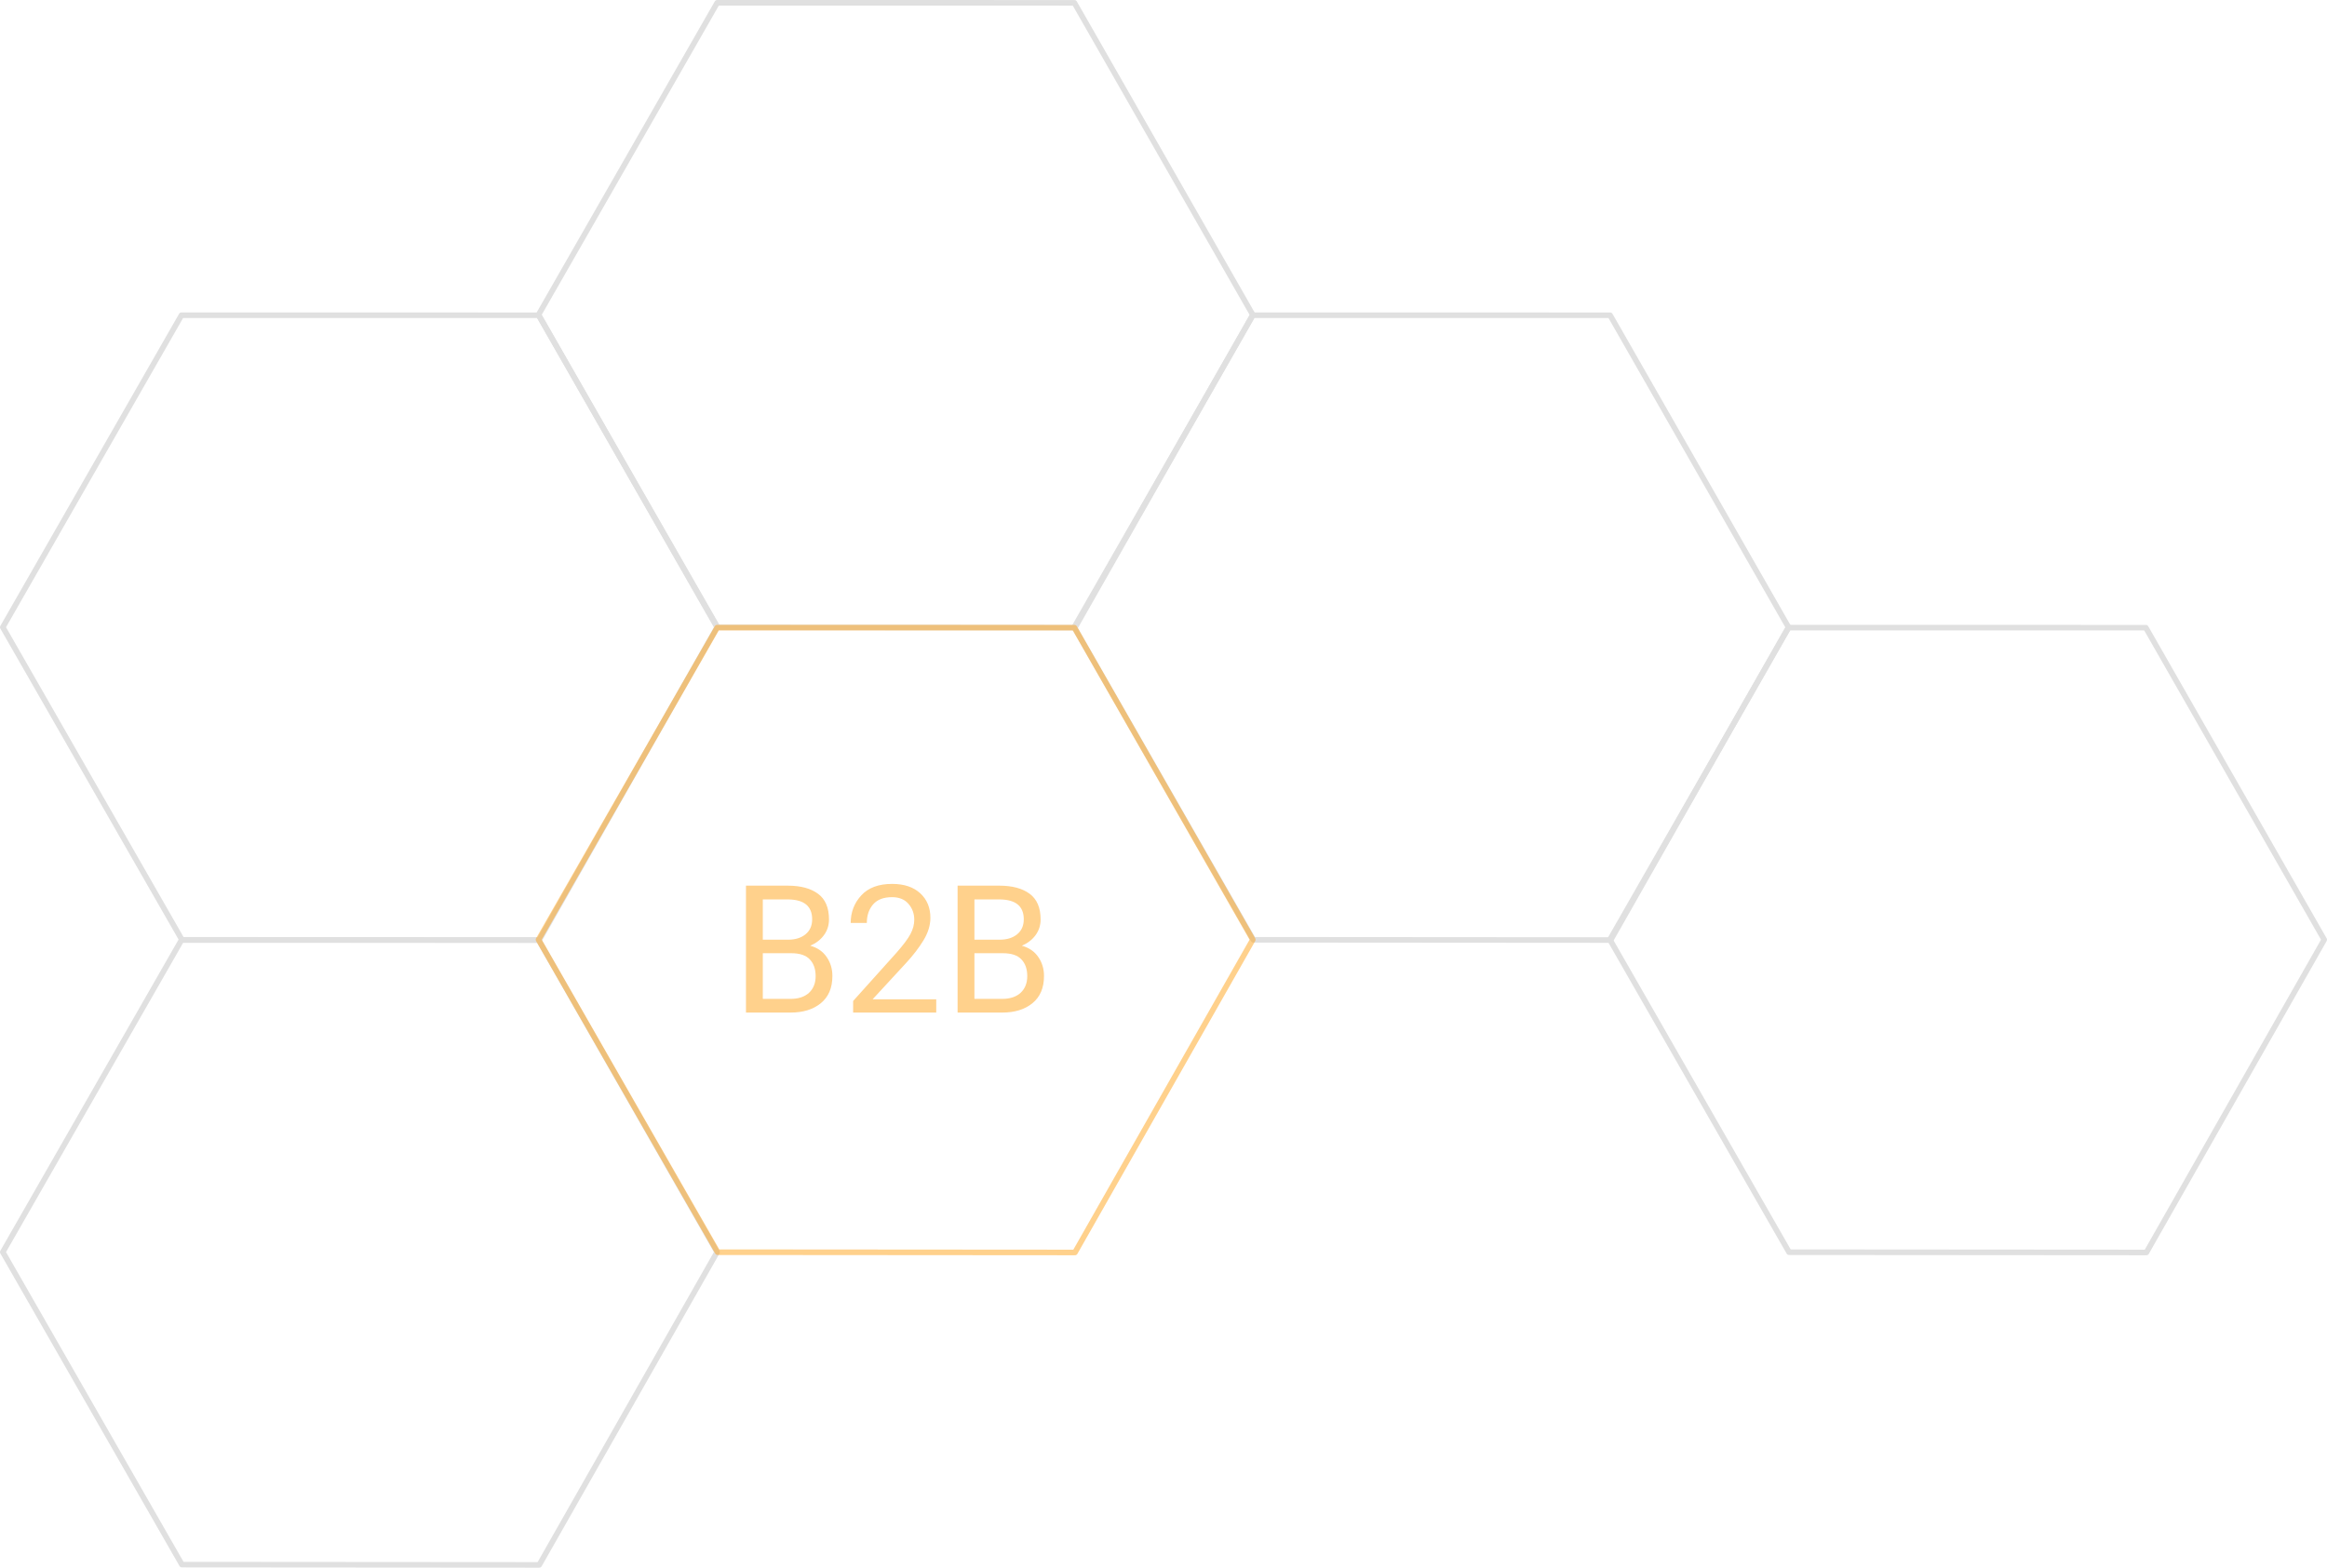
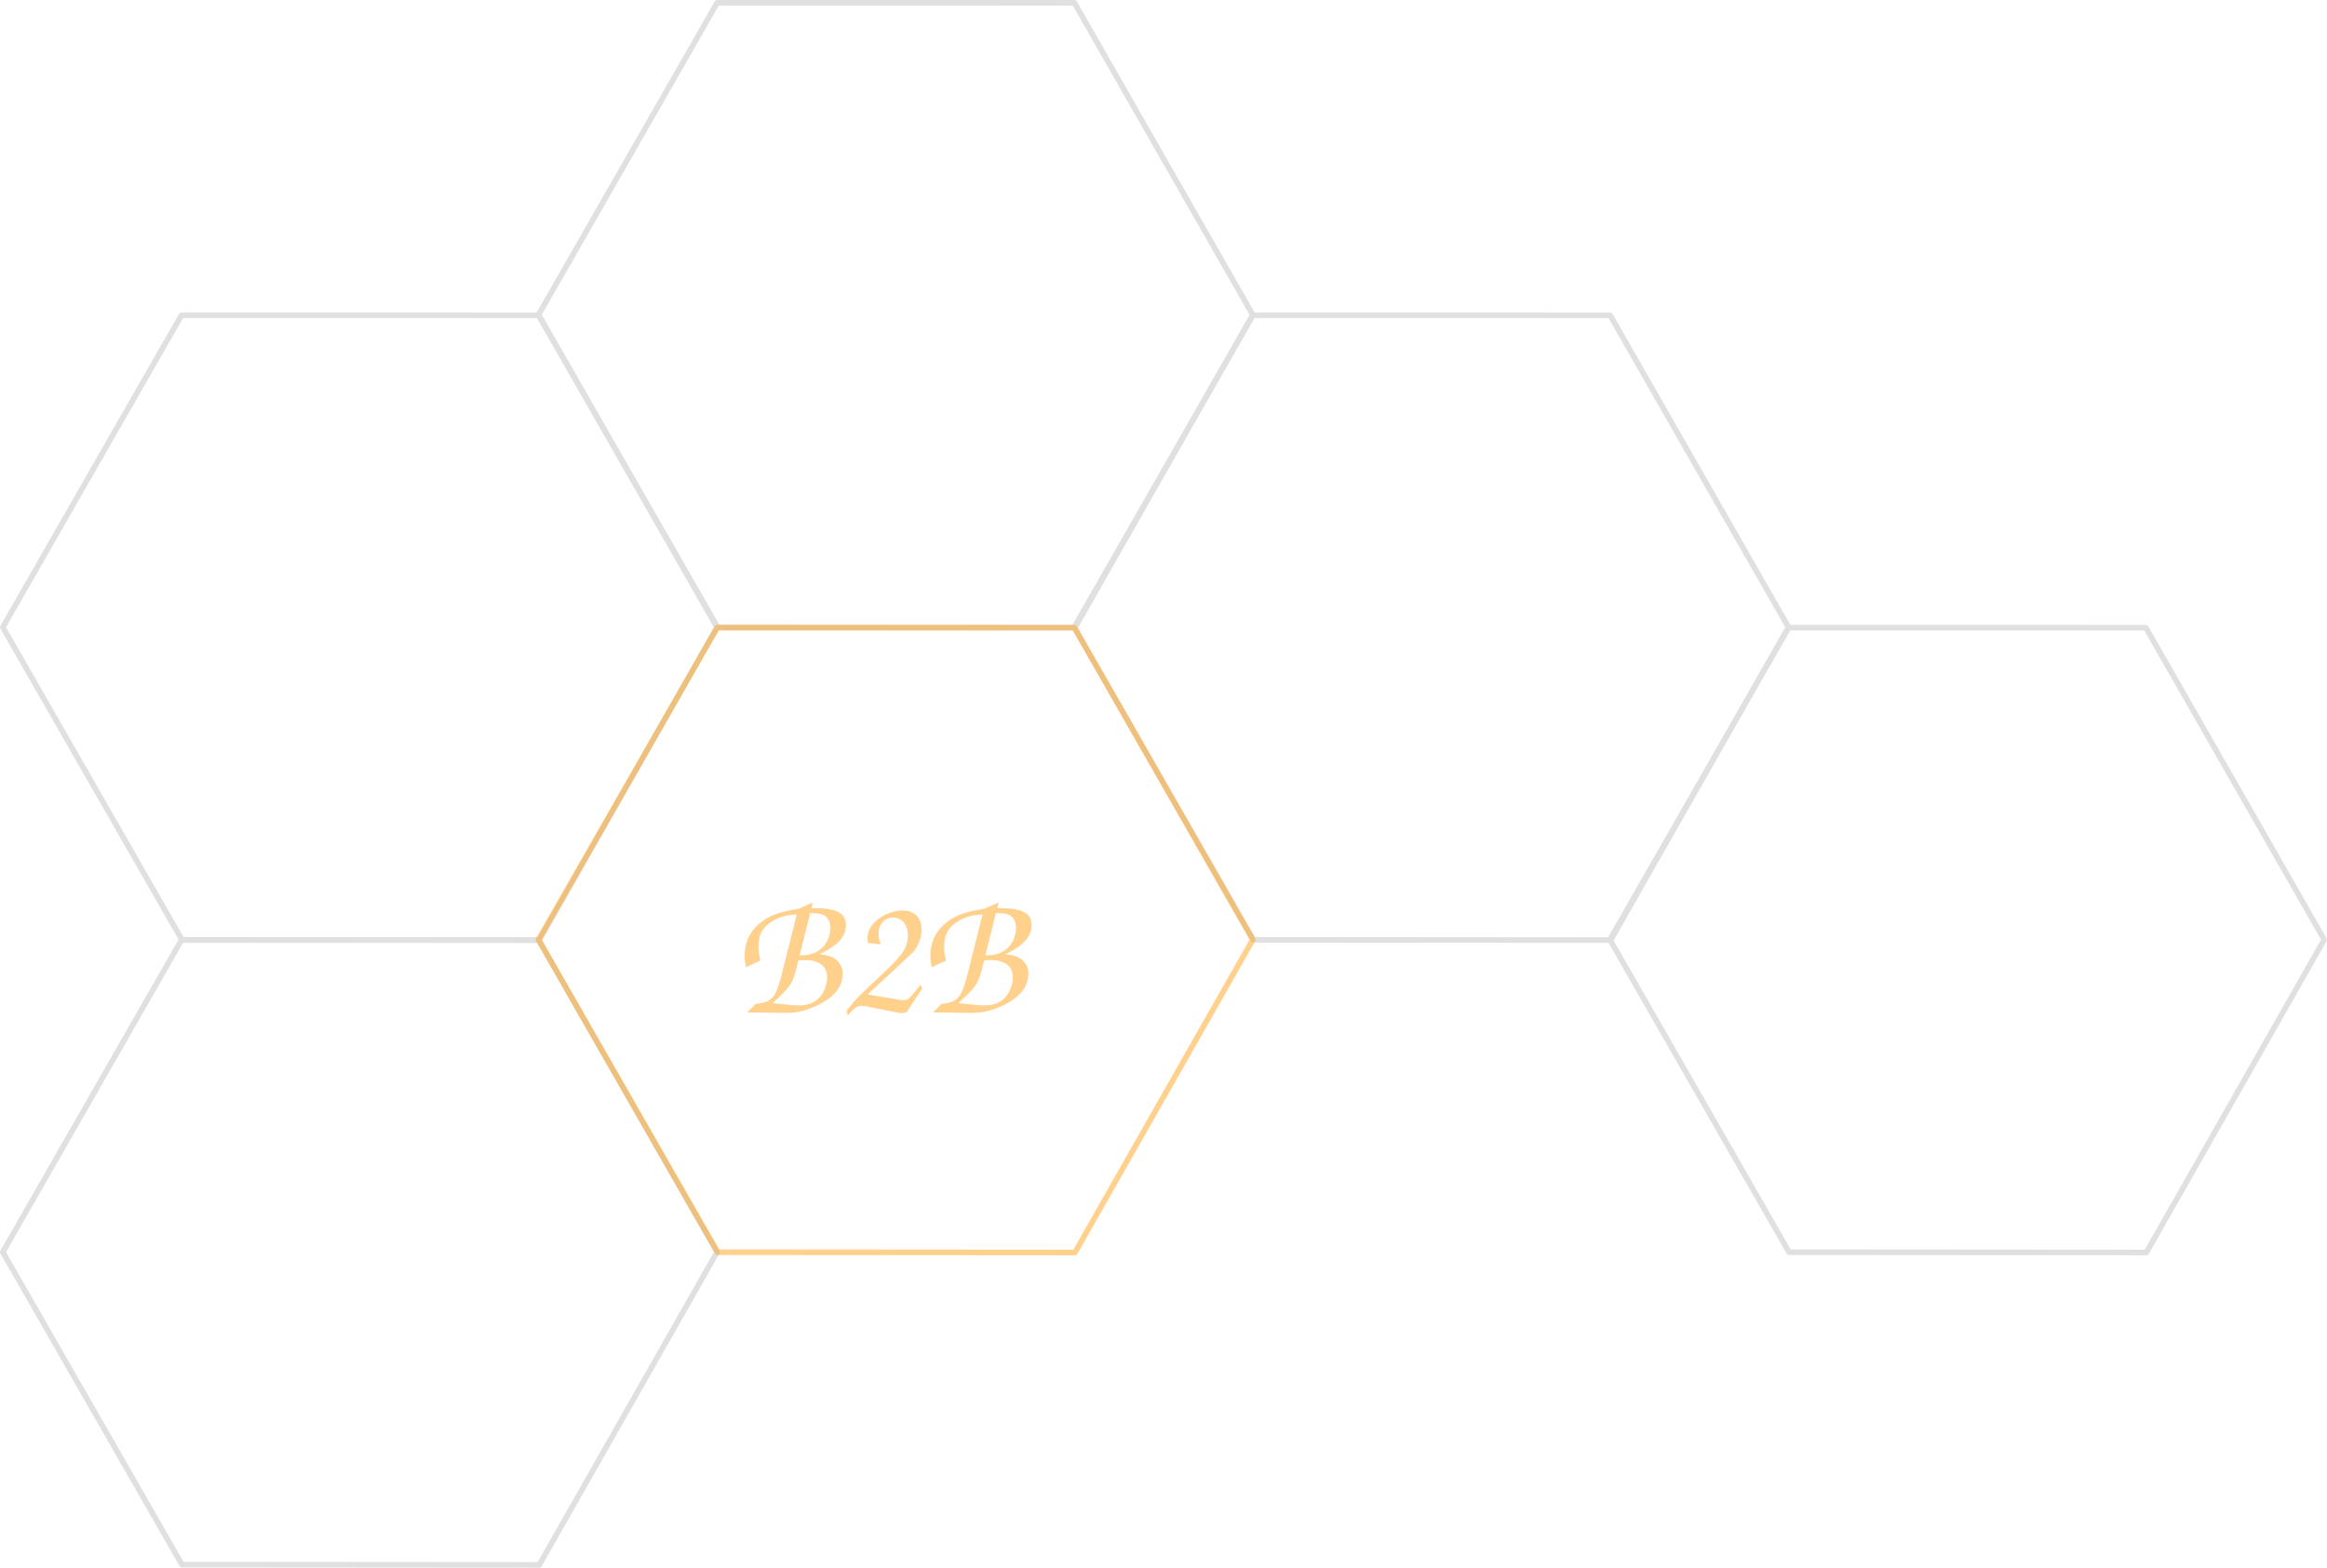
<svg xmlns="http://www.w3.org/2000/svg" width="417" height="281" viewBox="0 0 417 281">
  <g id="Group_382" data-name="Group 382" transform="translate(-831.5 -503.5)">
    <path id="Path_151" data-name="Path 151" d="M1680.577,176.476l-32.022,55.93,32.1,56.022,64.033.047,31.866-56.064-31.967-55.928Z" transform="translate(-816.554 383.524)" fill="none" stroke="#e0e0e0" stroke-linejoin="round" stroke-width="1" />
    <path id="Path_152" data-name="Path 152" d="M1680.577,176.476l-32.022,55.93,32.1,56.022,64.033.047,31.866-56.064-31.967-55.928Z" transform="translate(-720.554 327.524)" fill="none" stroke="#e0e0e0" stroke-linejoin="round" stroke-width="1" />
    <path id="Path_153" data-name="Path 153" d="M1680.577,176.476l-32.022,55.93,32.1,56.022,64.033.047,31.866-56.064-31.967-55.928Z" transform="translate(-816.554 495.524)" fill="none" stroke="#e0e0e0" stroke-linejoin="round" stroke-width="1" />
    <path id="Path_155" data-name="Path 155" d="M1680.577,176.476l-32.022,55.93,32.1,56.022,64.033.047,31.866-56.064-31.967-55.928Z" transform="translate(-624.554 383.524)" fill="none" stroke="#e0e0e0" stroke-linejoin="round" stroke-width="1" />
    <path id="Path_158" data-name="Path 158" d="M1680.577,176.476l-32.022,55.93,32.1,56.022,64.033.047,31.866-56.064-31.967-55.928Z" transform="translate(-528.554 439.524)" fill="none" stroke="#e0e0e0" stroke-linejoin="round" stroke-width="1" />
    <g id="Group_387" data-name="Group 387" opacity="0.45">
      <path id="Path_154" data-name="Path 154" d="M1680.577,176.476l-32.022,55.93,32.1,56.022,64.033.047,31.866-56.064-31.967-55.928Z" transform="translate(-720.554 439.524)" fill="none" stroke="#ff9800" stroke-linejoin="round" stroke-width="1" />
-       <text id="B2B" transform="translate(992 685)" fill="#ff9800" font-size="32" font-family="Roboto-Regular, Roboto">
+       <text id="B2B" transform="translate(992 685)" fill="#ff9800" font-size="32" font-family="&quot;Baloo 2&quot;, cursive">
        <tspan x="-29.461" y="0">B2B</tspan>
      </text>
    </g>
  </g>
</svg>
